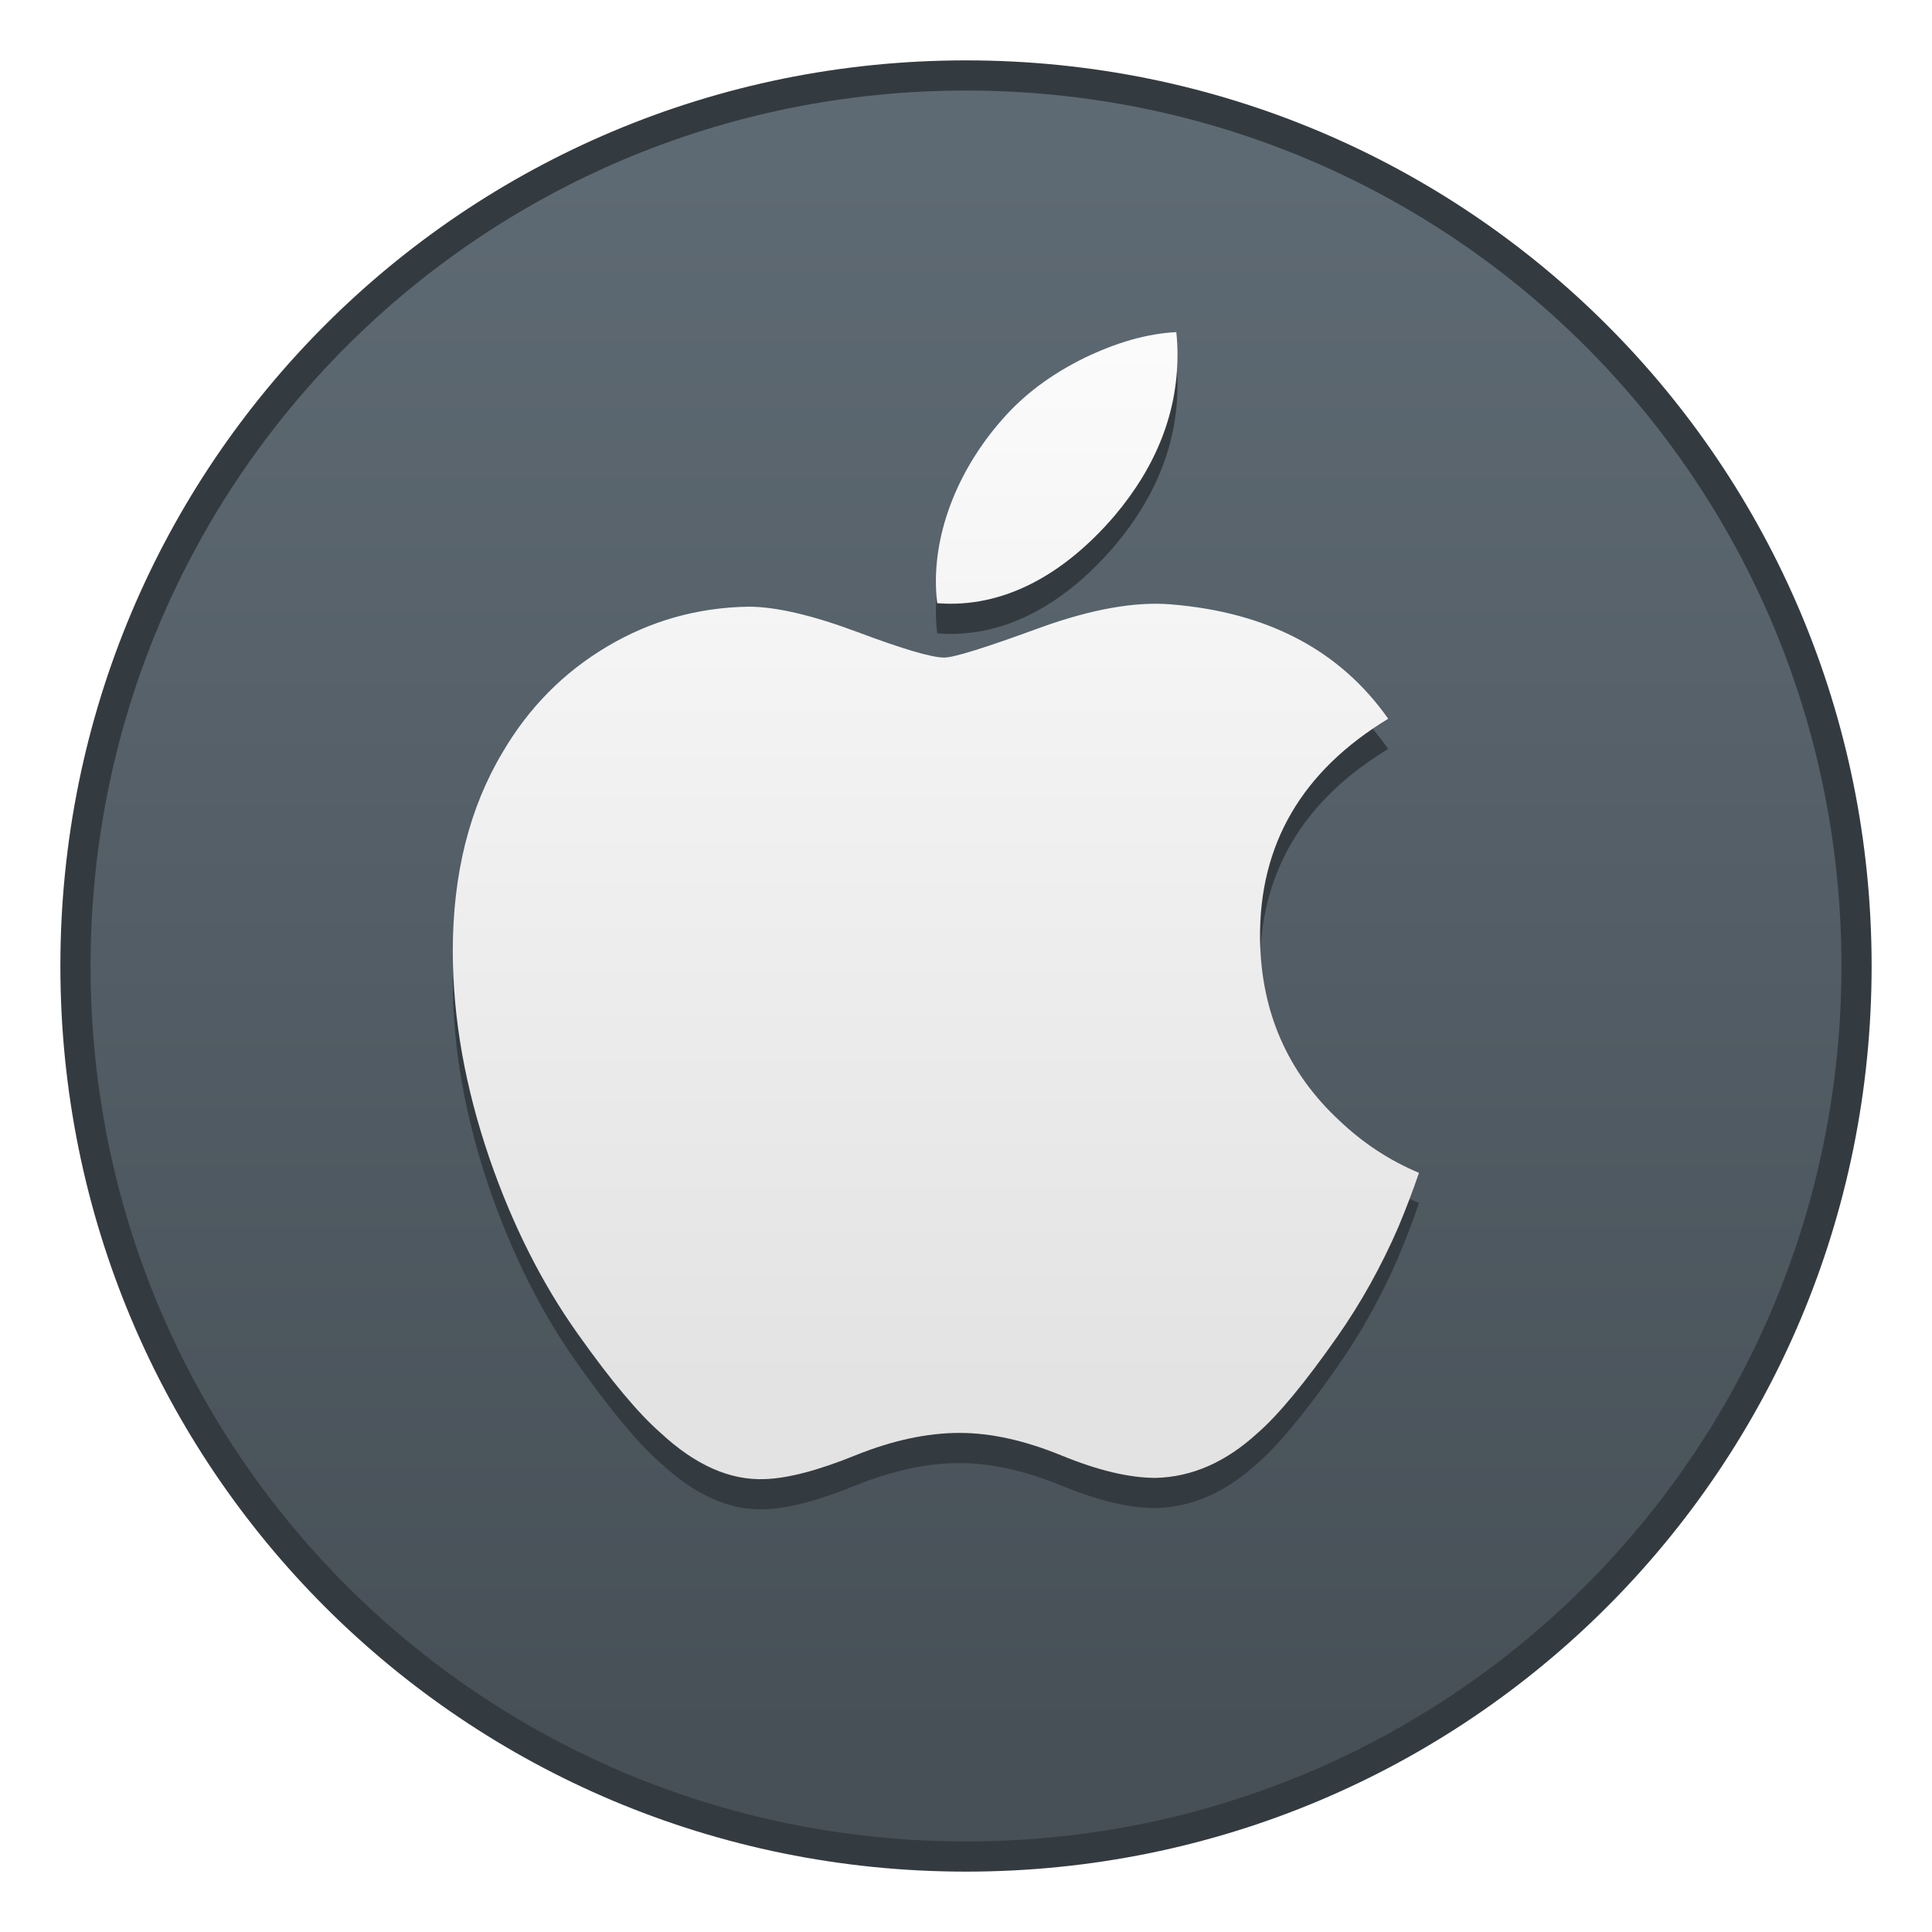
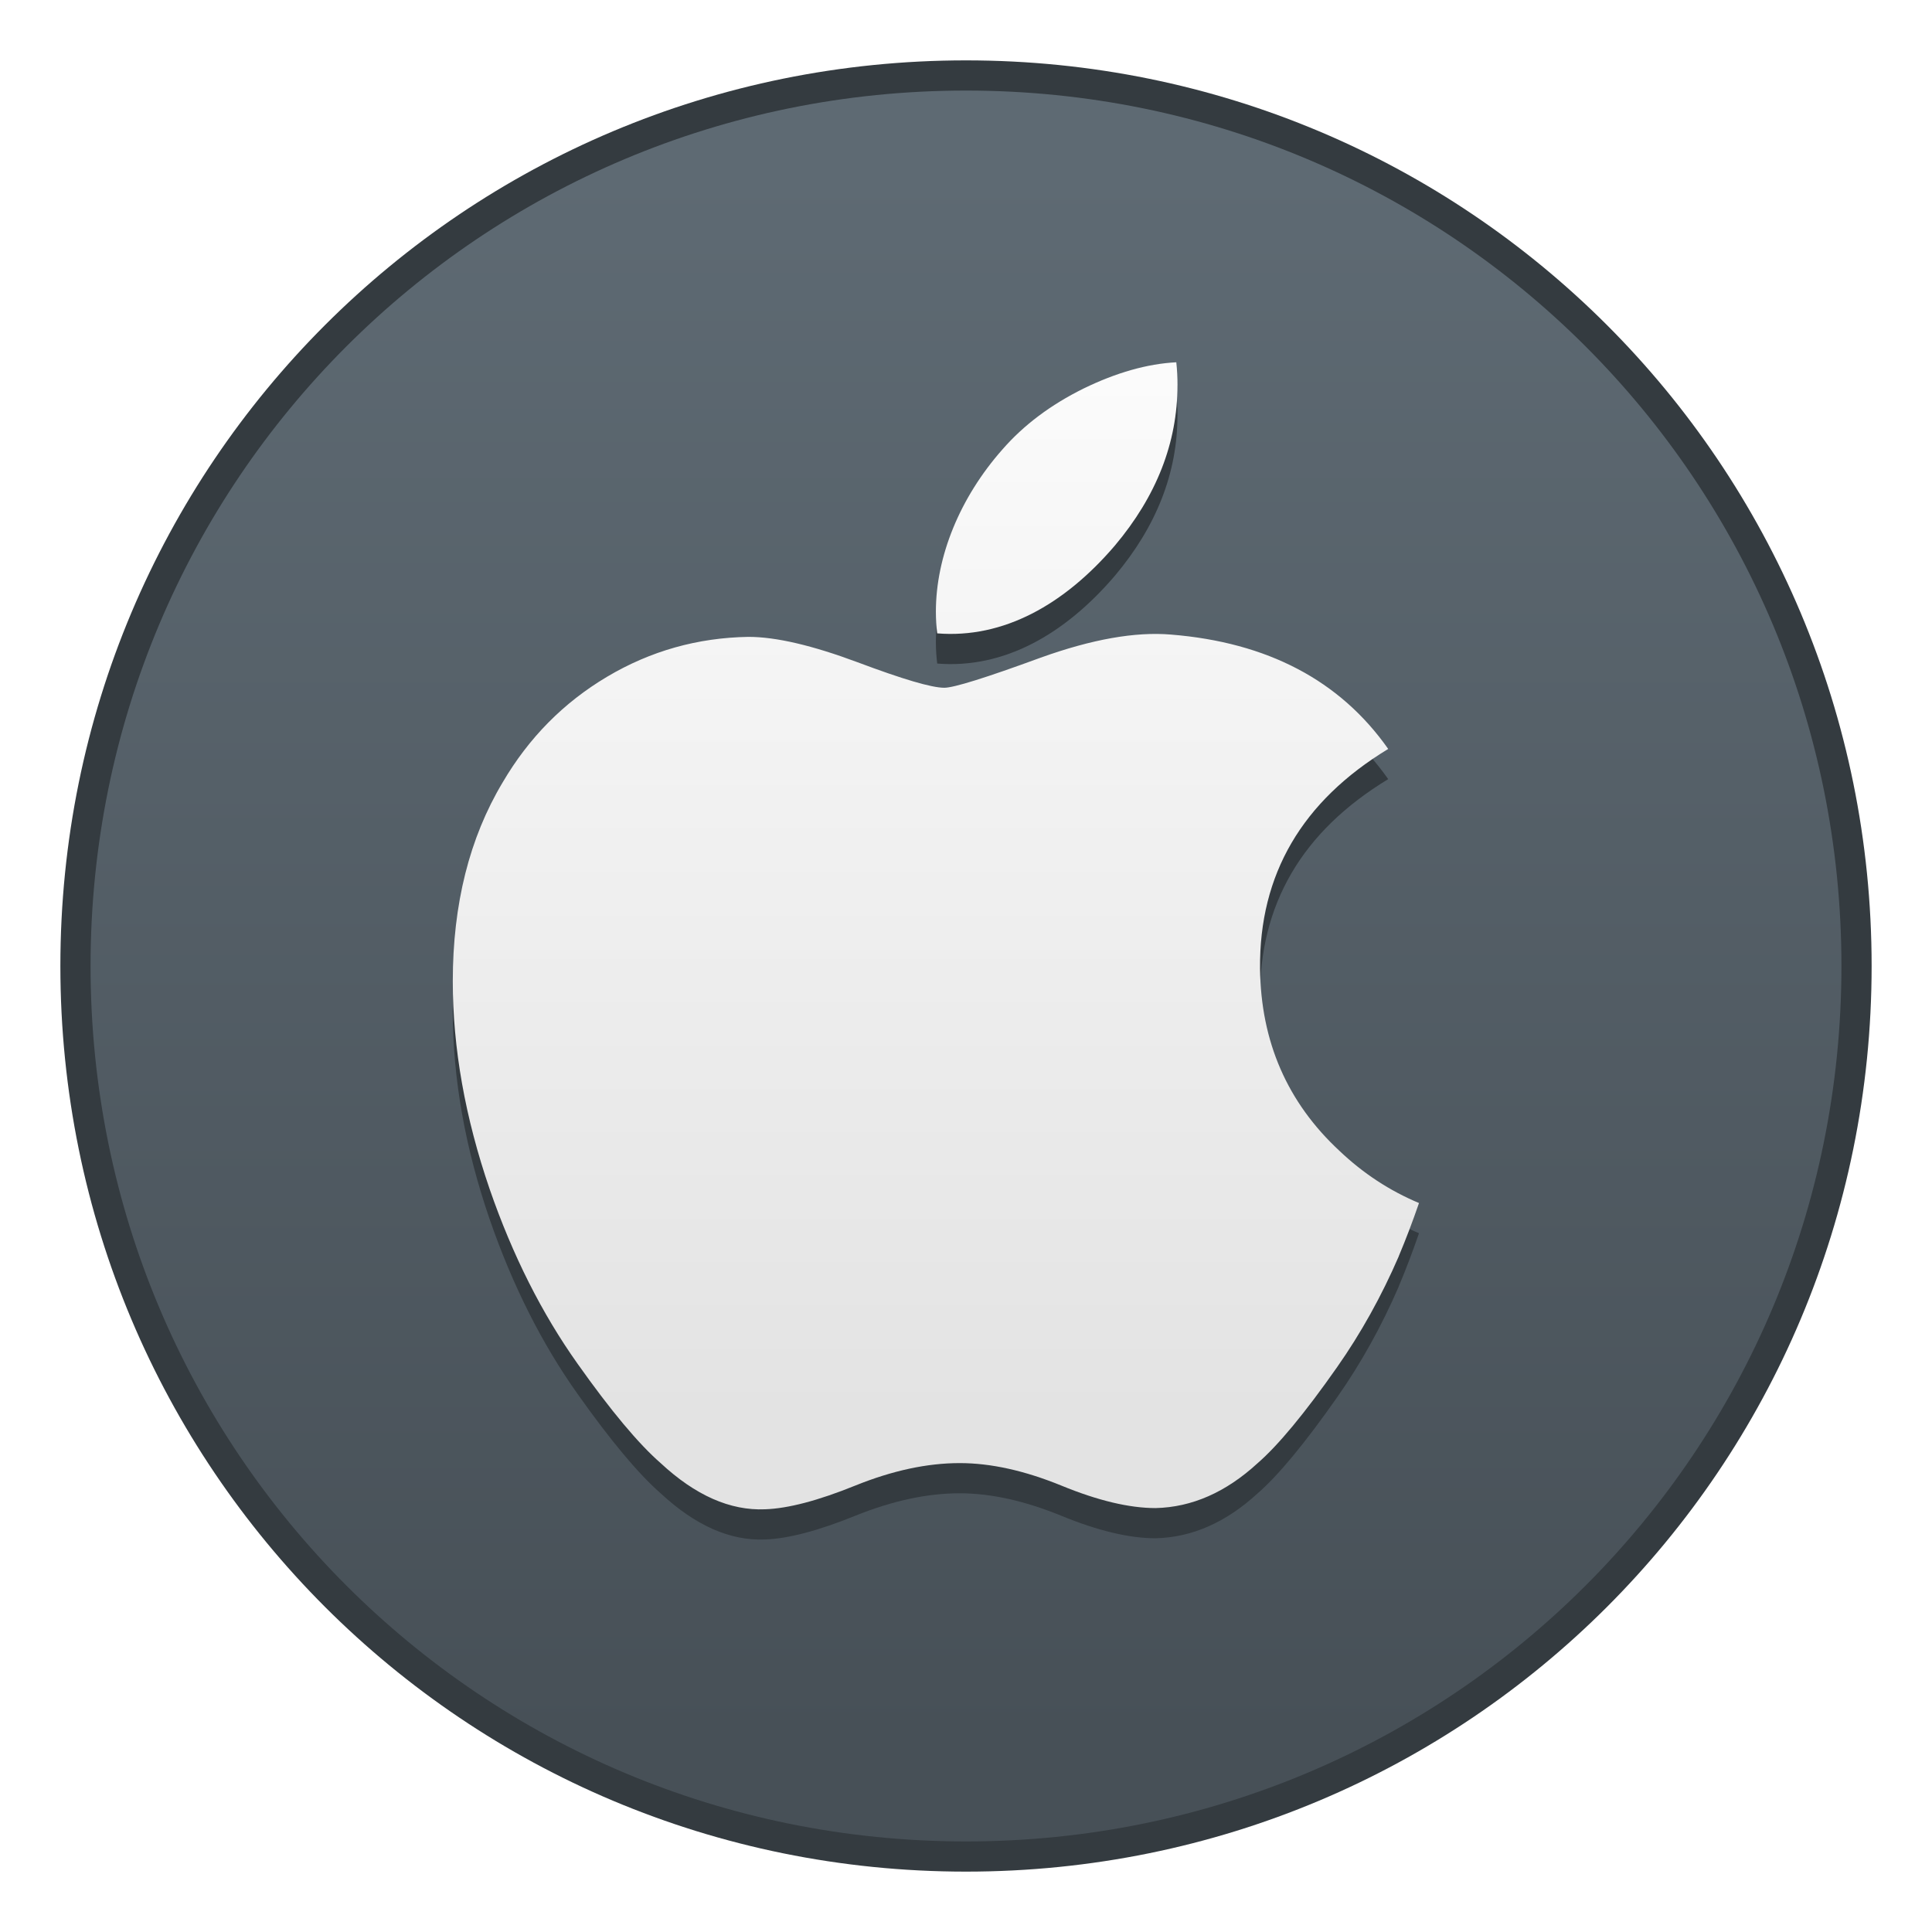
<svg xmlns="http://www.w3.org/2000/svg" xmlns:xlink="http://www.w3.org/1999/xlink" width="64" height="64" viewBox="0 0 64 64" version="1.1" id="svg8">
  <defs id="defs2">
-     <linearGradient gradientTransform="matrix(0.5277778,0,0,0.5277778,9.825852,190.418)" xlink:href="#linearGradient4582" id="linearGradient886-2" x1="64" y1="278.65" x2="64" y2="210.65" gradientUnits="userSpaceOnUse" />
+     <linearGradient gradientTransform="matrix(0.5277778,0,0,0.5277778,9.825852,191.418)" xlink:href="#linearGradient4582" id="linearGradient886-2" x1="64" y1="278.65" x2="64" y2="210.65" gradientUnits="userSpaceOnUse" />
    <linearGradient id="linearGradient4582">
      <stop style="stop-color:#e3e3e3;stop-opacity:1" offset="0" id="stop4578" />
      <stop style="stop-color:#fcfcfc;stop-opacity:1" offset="1" id="stop4580" />
    </linearGradient>
    <linearGradient gradientTransform="matrix(3.779527,0,0,3.779527,-16,-799.8697)" xlink:href="#linearGradient2126" id="linearGradient4616" x1="8.153" y1="295.315" x2="8.153" y2="281.557" gradientUnits="userSpaceOnUse" />
    <linearGradient id="linearGradient2126">
      <stop id="stop2122" offset="0" style="stop-color:#475057;stop-opacity:1;" />
      <stop id="stop2124" offset="1" style="stop-color:#5e6a73;stop-opacity:1" />
    </linearGradient>
  </defs>
  <g id="layer1" transform="translate(0,-250.65)">
    <g id="g1527" transform="translate(16,-8)">
      <g transform="translate(48,24)" id="layer1-6">
        <g id="g946" transform="translate(-0.4647413,-0.9999969)">
          <g id="g885" transform="translate(-75.25,-56)">
            <g id="layer1-9" transform="translate(11.71474,41)">
              <g id="g1527-3" transform="translate(16,-8)">
                <path id="rect4593" d="m 16,260.65 c 16.62,0 30,13.38 30,30 0,16.62 -13.38,30 -30,30 -16.62,0 -30,-13.38 -30,-30 0,-16.62 13.38,-30 30,-30 z" style="opacity:1;fill:#343b40;fill-opacity:1;stroke:none;stroke-width:0.45;stroke-miterlimit:4;stroke-dasharray:none;stroke-opacity:1" />
                <path id="rect4593-5" d="m 16,261.65 c 16.066,0 29,12.934 29,29 C 45,306.716 32.066,319.65 16,319.65 c -16.066,0 -29,-12.934 -29,-29 0,-16.066 12.934,-29 29,-29 z" style="opacity:1;fill:url(#linearGradient4616);fill-opacity:1;stroke:none;stroke-width:0.435;stroke-miterlimit:4;stroke-dasharray:none;stroke-opacity:1" />
                <g transform="translate(48,24)" id="layer1-6-6">
                  <g id="g946-7" transform="translate(-0.4647413,-0.9999969)">
                    <g style="overflow:visible" id="g845-6" transform="matrix(0.06873009,0,0,0.06873009,-95.72817,250.3635)">
                      <g transform="matrix(0.9869271,0,0,0.99106,3.5008,0.9071696)" id="g3-8" />
                    </g>
                  </g>
                </g>
              </g>
            </g>
-             <path style="fill:#343b40;fill-opacity:1;stroke-width:0.235" d="m 58.052,333.264 c -0.575,1.328 -1.255,2.55 -2.043,3.673 -1.074,1.532 -1.954,2.592 -2.632,3.181 -1.051,0.966 -2.177,1.461 -3.382,1.489 -0.866,0 -1.909,-0.246 -3.124,-0.746 -1.219,-0.497 -2.339,-0.744 -3.364,-0.744 -1.074,0 -2.226,0.246 -3.459,0.744 -1.234,0.5 -2.229,0.76 -2.989,0.786 -1.156,0.049 -2.309,-0.46 -3.459,-1.529 -0.734,-0.64 -1.652,-1.738 -2.753,-3.293 -1.18,-1.661 -2.151,-3.586 -2.911,-5.782 -0.814,-2.371 -1.222,-4.668 -1.222,-6.891 0,-2.547 0.55,-4.743 1.652,-6.584 0.866,-1.478 2.019,-2.645 3.461,-3.501 1.442,-0.856 3.001,-1.292 4.679,-1.32 0.918,0 2.123,0.284 3.619,0.842 1.492,0.56 2.45,0.844 2.871,0.844 0.314,0 1.379,-0.332 3.183,-0.994 1.706,-0.614 3.147,-0.868 4.326,-0.768 3.197,0.258 5.599,1.518 7.196,3.789 -2.859,1.732 -4.274,4.159 -4.246,7.272 0.026,2.425 0.905,4.442 2.634,6.044 0.783,0.744 1.658,1.318 2.632,1.726 -0.211,0.612 -0.434,1.199 -0.671,1.762 z m -7.332,-28.853 c 0,1.9 -0.694,3.675 -2.078,5.317 -1.67,1.952 -3.69,3.081 -5.881,2.903 -0.028,-0.228 -0.044,-0.468 -0.044,-0.72 0,-1.824 0.794,-3.777 2.205,-5.373 0.704,-0.808 1.6,-1.48 2.686,-2.017 1.084,-0.528 2.109,-0.82 3.073,-0.87 0.028,0.254 0.04,0.508 0.04,0.76 z" id="path833-5-8" />
-             <path style="fill:url(#linearGradient886-2);fill-opacity:1;stroke-width:0.235" d="m 58.052,332.264 c -0.575,1.328 -1.255,2.55 -2.043,3.673 -1.074,1.532 -1.954,2.592 -2.632,3.181 -1.051,0.966 -2.177,1.461 -3.382,1.489 -0.866,0 -1.909,-0.246 -3.124,-0.746 -1.219,-0.497 -2.339,-0.744 -3.364,-0.744 -1.074,0 -2.226,0.246 -3.459,0.744 -1.234,0.5 -2.229,0.76 -2.989,0.786 -1.156,0.049 -2.309,-0.46 -3.459,-1.529 -0.734,-0.64 -1.652,-1.738 -2.753,-3.293 -1.18,-1.661 -2.151,-3.586 -2.911,-5.782 -0.814,-2.371 -1.222,-4.668 -1.222,-6.891 0,-2.547 0.55,-4.743 1.652,-6.584 0.866,-1.478 2.019,-2.645 3.461,-3.501 1.442,-0.856 3.001,-1.292 4.679,-1.32 0.918,0 2.123,0.284 3.619,0.842 1.492,0.56 2.45,0.844 2.871,0.844 0.314,0 1.379,-0.332 3.183,-0.994 1.706,-0.614 3.147,-0.868 4.326,-0.768 3.197,0.258 5.599,1.518 7.196,3.789 -2.859,1.732 -4.274,4.159 -4.246,7.272 0.026,2.425 0.905,4.442 2.634,6.044 0.783,0.744 1.658,1.318 2.632,1.726 -0.211,0.612 -0.434,1.199 -0.671,1.762 z m -7.332,-28.853 c 0,1.9 -0.694,3.675 -2.078,5.317 -1.67,1.952 -3.69,3.081 -5.881,2.903 -0.028,-0.228 -0.044,-0.468 -0.044,-0.72 0,-1.824 0.794,-3.777 2.205,-5.373 0.704,-0.808 1.6,-1.48 2.686,-2.017 1.084,-0.528 2.109,-0.82 3.073,-0.87 0.028,0.254 0.04,0.508 0.04,0.76 z" id="path833-5" />
+             <path style="fill:#343b40;fill-opacity:1;stroke-width:0.235" d="m 58.052,334.264 c -0.575,1.328 -1.255,2.55 -2.043,3.673 -1.074,1.532 -1.954,2.592 -2.632,3.181 -1.051,0.966 -2.177,1.461 -3.382,1.489 -0.866,0 -1.909,-0.246 -3.124,-0.746 -1.219,-0.497 -2.339,-0.744 -3.364,-0.744 -1.074,0 -2.226,0.246 -3.459,0.744 -1.234,0.5 -2.229,0.76 -2.989,0.786 -1.156,0.049 -2.309,-0.46 -3.459,-1.529 -0.734,-0.64 -1.652,-1.738 -2.753,-3.293 -1.18,-1.661 -2.151,-3.586 -2.911,-5.782 -0.814,-2.371 -1.222,-4.668 -1.222,-6.891 0,-2.547 0.55,-4.743 1.652,-6.584 0.866,-1.478 2.019,-2.645 3.461,-3.501 1.442,-0.856 3.001,-1.292 4.679,-1.32 0.918,0 2.123,0.284 3.619,0.842 1.492,0.56 2.45,0.844 2.871,0.844 0.314,0 1.379,-0.332 3.183,-0.994 1.706,-0.614 3.147,-0.868 4.326,-0.768 3.197,0.258 5.599,1.518 7.196,3.789 -2.859,1.732 -4.274,4.159 -4.246,7.272 0.026,2.425 0.905,4.442 2.634,6.044 0.783,0.744 1.658,1.318 2.632,1.726 -0.211,0.612 -0.434,1.199 -0.671,1.762 z m -7.332,-28.853 c 0,1.9 -0.694,3.675 -2.078,5.317 -1.67,1.952 -3.69,3.081 -5.881,2.903 -0.028,-0.228 -0.044,-0.468 -0.044,-0.72 0,-1.824 0.794,-3.777 2.205,-5.373 0.704,-0.808 1.6,-1.48 2.686,-2.017 1.084,-0.528 2.109,-0.82 3.073,-0.87 0.028,0.254 0.04,0.508 0.04,0.76 z" id="path833-5-8" />
+             <path style="fill:url(#linearGradient886-2);fill-opacity:1;stroke-width:0.235" d="m 58.052,333.264 c -0.575,1.328 -1.255,2.55 -2.043,3.673 -1.074,1.532 -1.954,2.592 -2.632,3.181 -1.051,0.966 -2.177,1.461 -3.382,1.489 -0.866,0 -1.909,-0.246 -3.124,-0.746 -1.219,-0.497 -2.339,-0.744 -3.364,-0.744 -1.074,0 -2.226,0.246 -3.459,0.744 -1.234,0.5 -2.229,0.76 -2.989,0.786 -1.156,0.049 -2.309,-0.46 -3.459,-1.529 -0.734,-0.64 -1.652,-1.738 -2.753,-3.293 -1.18,-1.661 -2.151,-3.586 -2.911,-5.782 -0.814,-2.371 -1.222,-4.668 -1.222,-6.891 0,-2.547 0.55,-4.743 1.652,-6.584 0.866,-1.478 2.019,-2.645 3.461,-3.501 1.442,-0.856 3.001,-1.292 4.679,-1.32 0.918,0 2.123,0.284 3.619,0.842 1.492,0.56 2.45,0.844 2.871,0.844 0.314,0 1.379,-0.332 3.183,-0.994 1.706,-0.614 3.147,-0.868 4.326,-0.768 3.197,0.258 5.599,1.518 7.196,3.789 -2.859,1.732 -4.274,4.159 -4.246,7.272 0.026,2.425 0.905,4.442 2.634,6.044 0.783,0.744 1.658,1.318 2.632,1.726 -0.211,0.612 -0.434,1.199 -0.671,1.762 z m -7.332,-28.853 c 0,1.9 -0.694,3.675 -2.078,5.317 -1.67,1.952 -3.69,3.081 -5.881,2.903 -0.028,-0.228 -0.044,-0.468 -0.044,-0.72 0,-1.824 0.794,-3.777 2.205,-5.373 0.704,-0.808 1.6,-1.48 2.686,-2.017 1.084,-0.528 2.109,-0.82 3.073,-0.87 0.028,0.254 0.04,0.508 0.04,0.76 z" id="path833-5" />
          </g>
        </g>
      </g>
    </g>
  </g>
</svg>
